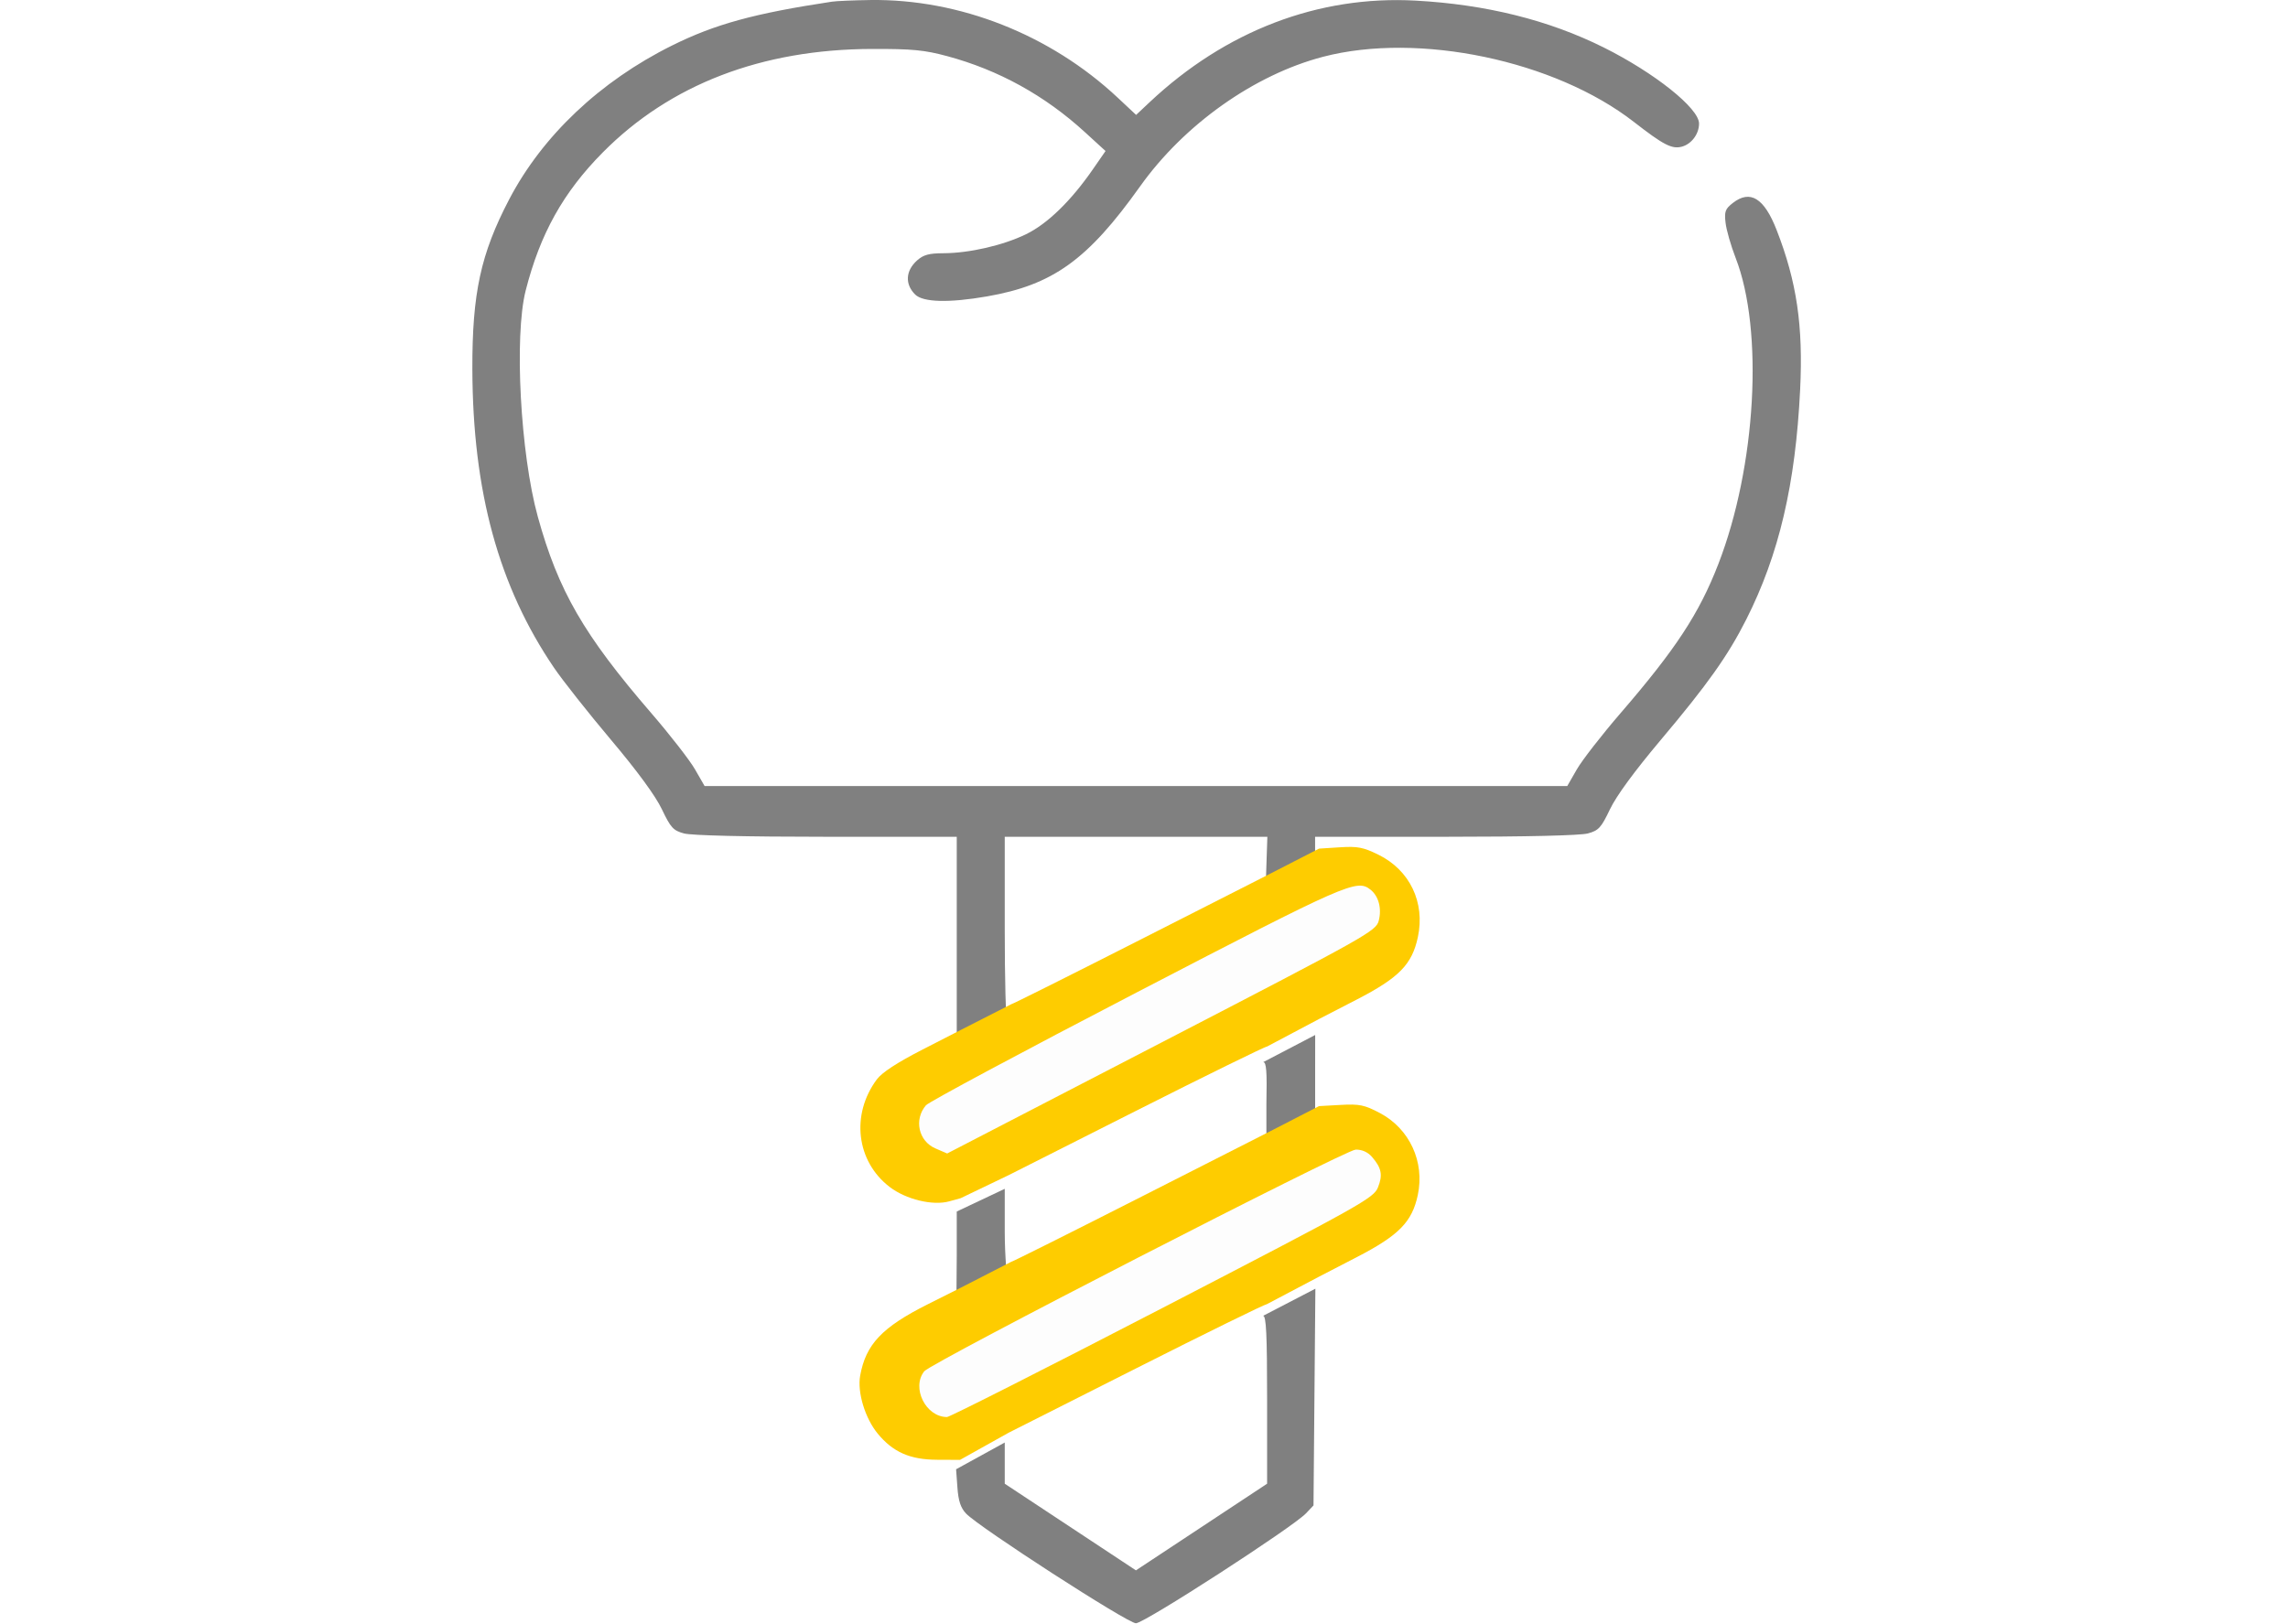
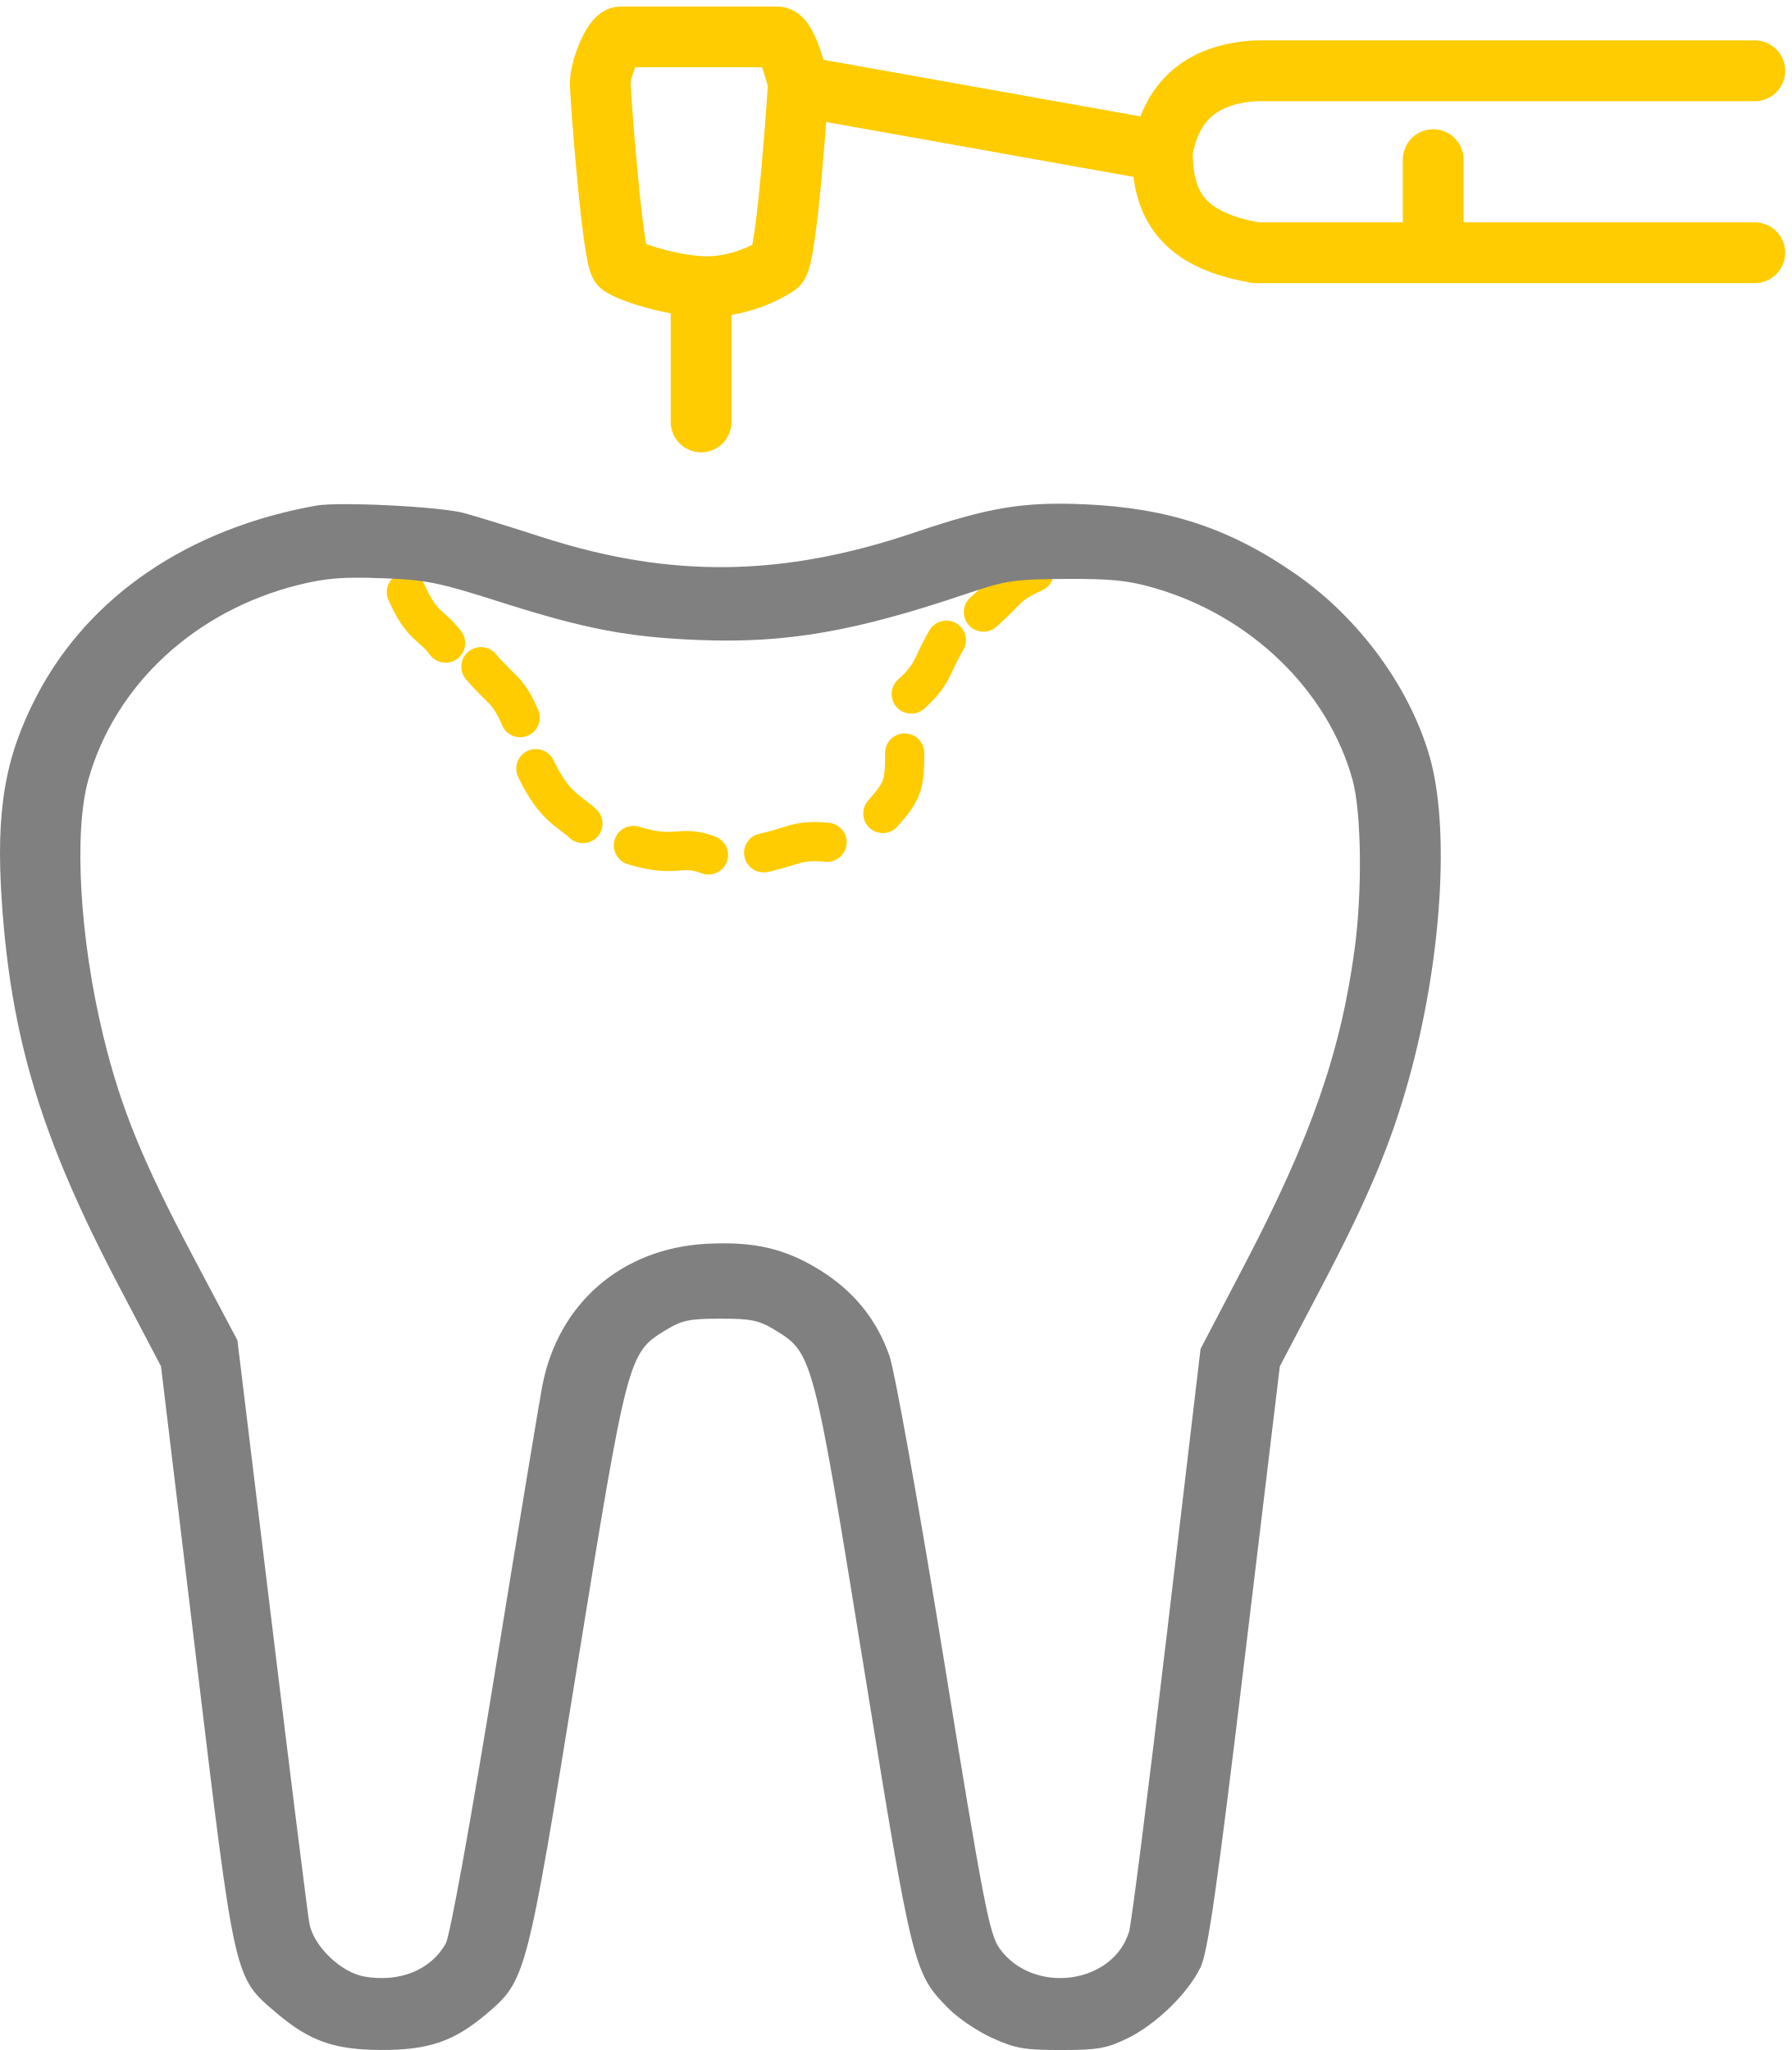
- <svg xmlns="http://www.w3.org/2000/svg" width="155" height="110" viewBox="0 0 155 110" fill="none">
-   <path d="M45.505 3.095C48.426 1.641 51.091 0.909 56.362 0.113C56.66 0.067 57.83 0.018 58.963 0.002C65.004 -0.081 71.155 2.346 75.713 6.613L76.966 7.786L77.881 6.926C83.038 2.079 89.318 -0.319 95.906 0.042C100.673 0.303 104.915 1.36 108.632 3.211C112.09 4.935 115.102 7.337 115.102 8.373C115.102 9.088 114.579 9.779 113.913 9.945C113.25 10.11 112.681 9.813 110.686 8.261C105.329 4.094 96.099 2.159 89.633 3.847C84.975 5.064 80.227 8.428 77.231 12.635C73.69 17.609 71.329 19.307 66.874 20.084C64.294 20.534 62.533 20.489 61.997 19.958C61.293 19.259 61.345 18.346 62.129 17.647C62.556 17.267 62.935 17.163 63.906 17.16C65.664 17.155 67.958 16.628 69.51 15.872C70.956 15.168 72.547 13.623 74.027 11.486L74.894 10.234L73.485 8.945C70.776 6.467 67.646 4.741 64.165 3.804C62.614 3.387 61.807 3.31 59.071 3.317C51.598 3.337 45.394 5.723 40.831 10.333C38.157 13.034 36.589 15.846 35.611 19.692C34.827 22.779 35.253 30.741 36.431 35.006C37.821 40.035 39.545 43.021 44.12 48.324C45.395 49.802 46.729 51.518 47.085 52.139L47.733 53.267H76.953H106.173L106.821 52.139C107.177 51.518 108.512 49.802 109.786 48.324C113.523 43.993 115.112 41.57 116.408 38.224C118.971 31.609 119.492 22.393 117.58 17.476C117.26 16.654 116.954 15.585 116.898 15.099C116.81 14.333 116.875 14.156 117.388 13.756C118.569 12.835 119.515 13.419 120.359 15.59C121.724 19.099 122.161 22.069 121.95 26.404C121.638 32.811 120.517 37.592 118.297 41.983C117.055 44.439 115.685 46.37 112.52 50.128C110.731 52.252 109.5 53.932 109.067 54.84C108.471 56.09 108.3 56.278 107.575 56.477C107.066 56.617 103.418 56.703 97.924 56.704L89.091 56.705V57.736V58.767L85.732 60.466L85.794 58.586L85.857 56.705H76.962H68.066V62.937C68.066 66.365 68.139 69.164 68.229 69.158L64.815 70.872V63.788V56.705L55.982 56.704C50.488 56.703 46.84 56.617 46.331 56.477C45.606 56.278 45.435 56.09 44.839 54.84C44.407 53.932 43.176 52.252 41.386 50.128C39.857 48.313 38.127 46.124 37.542 45.264C33.783 39.741 32.023 33.309 32 25.008C31.986 19.875 32.567 17.196 34.494 13.511C36.746 9.203 40.649 5.512 45.505 3.095Z" fill="#808080" />
-   <path d="M64.815 85.087V82.098L68.066 80.56V83.46C68.066 85.056 68.231 87.028 68.32 87.022L64.789 88.522L64.815 85.087Z" fill="#808080" />
-   <path d="M64.86 100.804L64.77 99.565L68.066 97.752V99.148V100.543L72.51 103.479L76.953 106.415L81.397 103.479L85.84 100.543V94.849C85.84 90.431 85.779 89.157 85.569 89.166L89.11 87.328L89.046 94.671L88.983 102.015L88.478 102.548C87.577 103.498 77.522 110 76.953 110C76.39 110 66.332 103.501 65.442 102.562C65.082 102.181 64.926 101.712 64.86 100.804Z" fill="#808080" />
-   <path d="M89.094 73.045V76.255L85.792 77.973V74.81C85.839 72.605 85.79 71.966 85.575 71.975L89.097 70.136L89.094 73.045Z" fill="#808080" />
-   <path d="M62.501 71.121L65.082 69.797L68.495 68.057C68.585 68.051 72.559 66.063 77.328 63.639L85.998 59.232L89.358 57.507L90.767 57.417C91.971 57.34 92.352 57.413 93.384 57.921C95.507 58.967 96.554 61.152 96.055 63.496C95.658 65.359 94.783 66.253 91.9 67.741L89.363 69.05L85.842 70.916C85.69 70.923 81.688 72.887 76.949 75.281L68.333 79.633L65.082 81.194L64.312 81.408C63.19 81.72 61.373 81.281 60.266 80.431C58.008 78.698 57.631 75.529 59.399 73.147C59.748 72.677 60.772 72.008 62.501 71.121Z" fill="#FECC00" />
-   <path d="M62.86 88.379L65.082 87.264L68.495 85.511C68.585 85.505 72.559 83.517 77.328 81.093L85.998 76.686L89.358 74.955L90.821 74.874C92.101 74.804 92.433 74.873 93.476 75.422C95.489 76.483 96.528 78.729 96.049 80.98C95.659 82.809 94.77 83.714 91.906 85.195L89.376 86.504L85.836 88.371C85.687 88.377 81.688 90.341 76.949 92.735L68.333 97.087L65.037 98.928L63.487 98.921C61.647 98.913 60.495 98.405 59.459 97.147C58.604 96.107 58.069 94.344 58.271 93.225C58.655 91.096 59.751 89.939 62.86 88.379Z" fill="#FECC00" />
-   <path fill-rule="evenodd" clip-rule="evenodd" d="M92.841 60.285C93.394 60.721 93.618 61.56 93.403 62.389C93.221 63.092 92.695 63.387 78.69 70.642L64.166 78.166L63.364 77.819C62.221 77.324 61.903 75.862 62.729 74.898C62.926 74.668 69.358 71.223 77.023 67.242C91.287 59.834 91.916 59.557 92.841 60.285ZM92.942 78.394C93.594 79.146 93.688 79.624 93.348 80.468C93.059 81.186 92.235 81.647 78.764 88.627C70.911 92.696 64.337 96.025 64.154 96.025C62.716 96.025 61.729 94.039 62.613 92.924C63.071 92.345 91.147 77.915 91.84 77.903C92.266 77.895 92.661 78.071 92.942 78.394Z" fill="#FDFDFD" />
+ <svg xmlns="http://www.w3.org/2000/svg" width="97" height="111" viewBox="0 0 97 111" fill="none">
+   <path d="M24.124 34.823C23.295 33.745 22.85 33.974 22 32.062" stroke="#FECC00" stroke-width="2.12" stroke-linecap="round" />
+   <path d="M28.16 38.859C27.511 37.327 27.134 37.385 26.036 36.098" stroke="#FECC00" stroke-width="2.12" stroke-linecap="round" />
+   <path d="M31.558 44.594C30.795 43.897 29.998 43.683 29.009 41.62" stroke="#FECC00" stroke-width="2.12" stroke-linecap="round" />
+   <path d="M38.356 46.293C36.803 45.694 36.656 46.506 34.289 45.777" stroke="#FECC00" stroke-width="2.12" stroke-linecap="round" />
+   <path d="M44.778 45.607C43.121 45.457 42.994 45.817 41.341 46.178" stroke="#FECC00" stroke-width="2.12" stroke-linecap="round" />
+   <path d="M47.794 44.047C48.897 42.801 48.976 42.47 48.976 40.771" stroke="#FECC00" stroke-width="2.12" stroke-linecap="round" />
+   <path d="M49.331 37.582C50.561 36.461 50.382 36.125 51.232 34.662" stroke="#FECC00" stroke-width="2.12" stroke-linecap="round" />
+   <path d="M55.985 31C54.458 31.66 54.518 32.036 53.239 33.143" stroke="#FECC00" stroke-width="2.12" stroke-linecap="round" />
+   <path fill-rule="evenodd" clip-rule="evenodd" d="M17.12 27.377C10.209 28.608 4.805 32.283 1.997 37.663C0.259 40.993 -0.235 43.893 0.097 48.808C0.6 56.248 2.248 61.661 6.44 69.644L8.716 73.979L10.61 89.716C12.734 107.374 12.657 107.033 14.982 109.007C16.773 110.528 18.12 110.998 20.682 110.998C23.234 110.998 24.591 110.527 26.354 109.032C28.477 107.229 28.525 107.045 31.24 90.265C33.962 73.438 34.01 73.258 36.018 72.034C36.919 71.485 37.314 71.401 39.002 71.401C40.689 71.401 41.085 71.485 41.985 72.034C43.994 73.258 44.041 73.438 46.762 90.265C49.407 106.624 49.456 106.824 51.335 108.739C51.854 109.268 52.926 109.993 53.718 110.351C54.971 110.918 55.456 111.003 57.448 111.001C59.431 110.999 59.91 110.915 61.02 110.377C62.578 109.622 64.313 107.939 64.994 106.522C65.392 105.693 65.894 102.181 67.392 89.726L69.287 73.979L71.563 69.644C74.057 64.895 75.297 61.944 76.266 58.452C78.054 52.012 78.515 44.824 77.388 40.938C76.302 37.192 73.588 33.49 70.185 31.111C66.62 28.619 63.261 27.504 58.72 27.306C55.396 27.161 53.535 27.47 49.51 28.834C42.368 31.253 36.275 31.327 29.333 29.08C27.724 28.559 25.834 27.975 25.135 27.782C23.877 27.434 18.363 27.156 17.12 27.377ZM27.043 32.584C31.668 34.058 33.995 34.504 37.857 34.655C42.576 34.839 46.277 34.197 52.359 32.139C54.459 31.429 54.903 31.363 57.703 31.347C60.187 31.334 61.088 31.427 62.537 31.85C67.726 33.364 71.864 37.373 73.216 42.196C73.702 43.929 73.761 48.187 73.343 51.331C72.599 56.929 70.986 61.57 67.392 68.45L64.994 73.041L63.173 88.456C62.171 96.934 61.249 104.201 61.123 104.604C60.232 107.466 55.922 108.017 54.113 105.5C53.562 104.733 53.234 103.032 51.084 89.778C49.744 81.512 48.441 74.246 48.149 73.406C47.462 71.431 46.2 69.885 44.346 68.745C42.475 67.594 40.805 67.212 38.242 67.348C33.661 67.592 30.216 70.573 29.36 75.033C29.199 75.871 28.045 82.852 26.795 90.548C25.474 98.682 24.36 104.829 24.134 105.231C23.327 106.669 21.642 107.354 19.73 107.024C18.455 106.804 16.974 105.374 16.749 104.146C16.657 103.645 15.742 96.337 14.717 87.904L12.853 72.573L10.434 68.003C7.697 62.83 6.519 59.93 5.58 56.047C4.316 50.822 3.984 45.058 4.783 42.216C6.228 37.081 10.554 33.07 16.154 31.671C17.627 31.304 18.563 31.229 20.682 31.308C23.079 31.397 23.733 31.529 27.043 32.584Z" fill="#808080" />
+   <path d="M43.684 4.749L62.927 8.185M62.927 8.185C63.389 5.521 65 4 68 3.833H95M62.927 8.185C62.912 11.089 64 13 68 13.684H77.589M95 13.684H77.589M77.589 8.644V13.684" stroke="#FECC00" stroke-width="3.29" stroke-linecap="round" />
+   <path d="M37.956 22.847V15.516M37.956 15.516C36.314 15.428 34.202 14.785 33.604 14.371C33.182 14.079 32.5 5.321 32.5 4.5C32.5 3.679 33.207 2 33.604 2C34 2 41 2 42.08 2C42.64 2 43.225 4.52 43.225 4.52C43.225 4.52 42.62 14 42.08 14.371C41.54 14.742 39.849 15.619 37.956 15.516Z" stroke="#FECC00" stroke-width="3.29" stroke-linecap="round" />
</svg>
